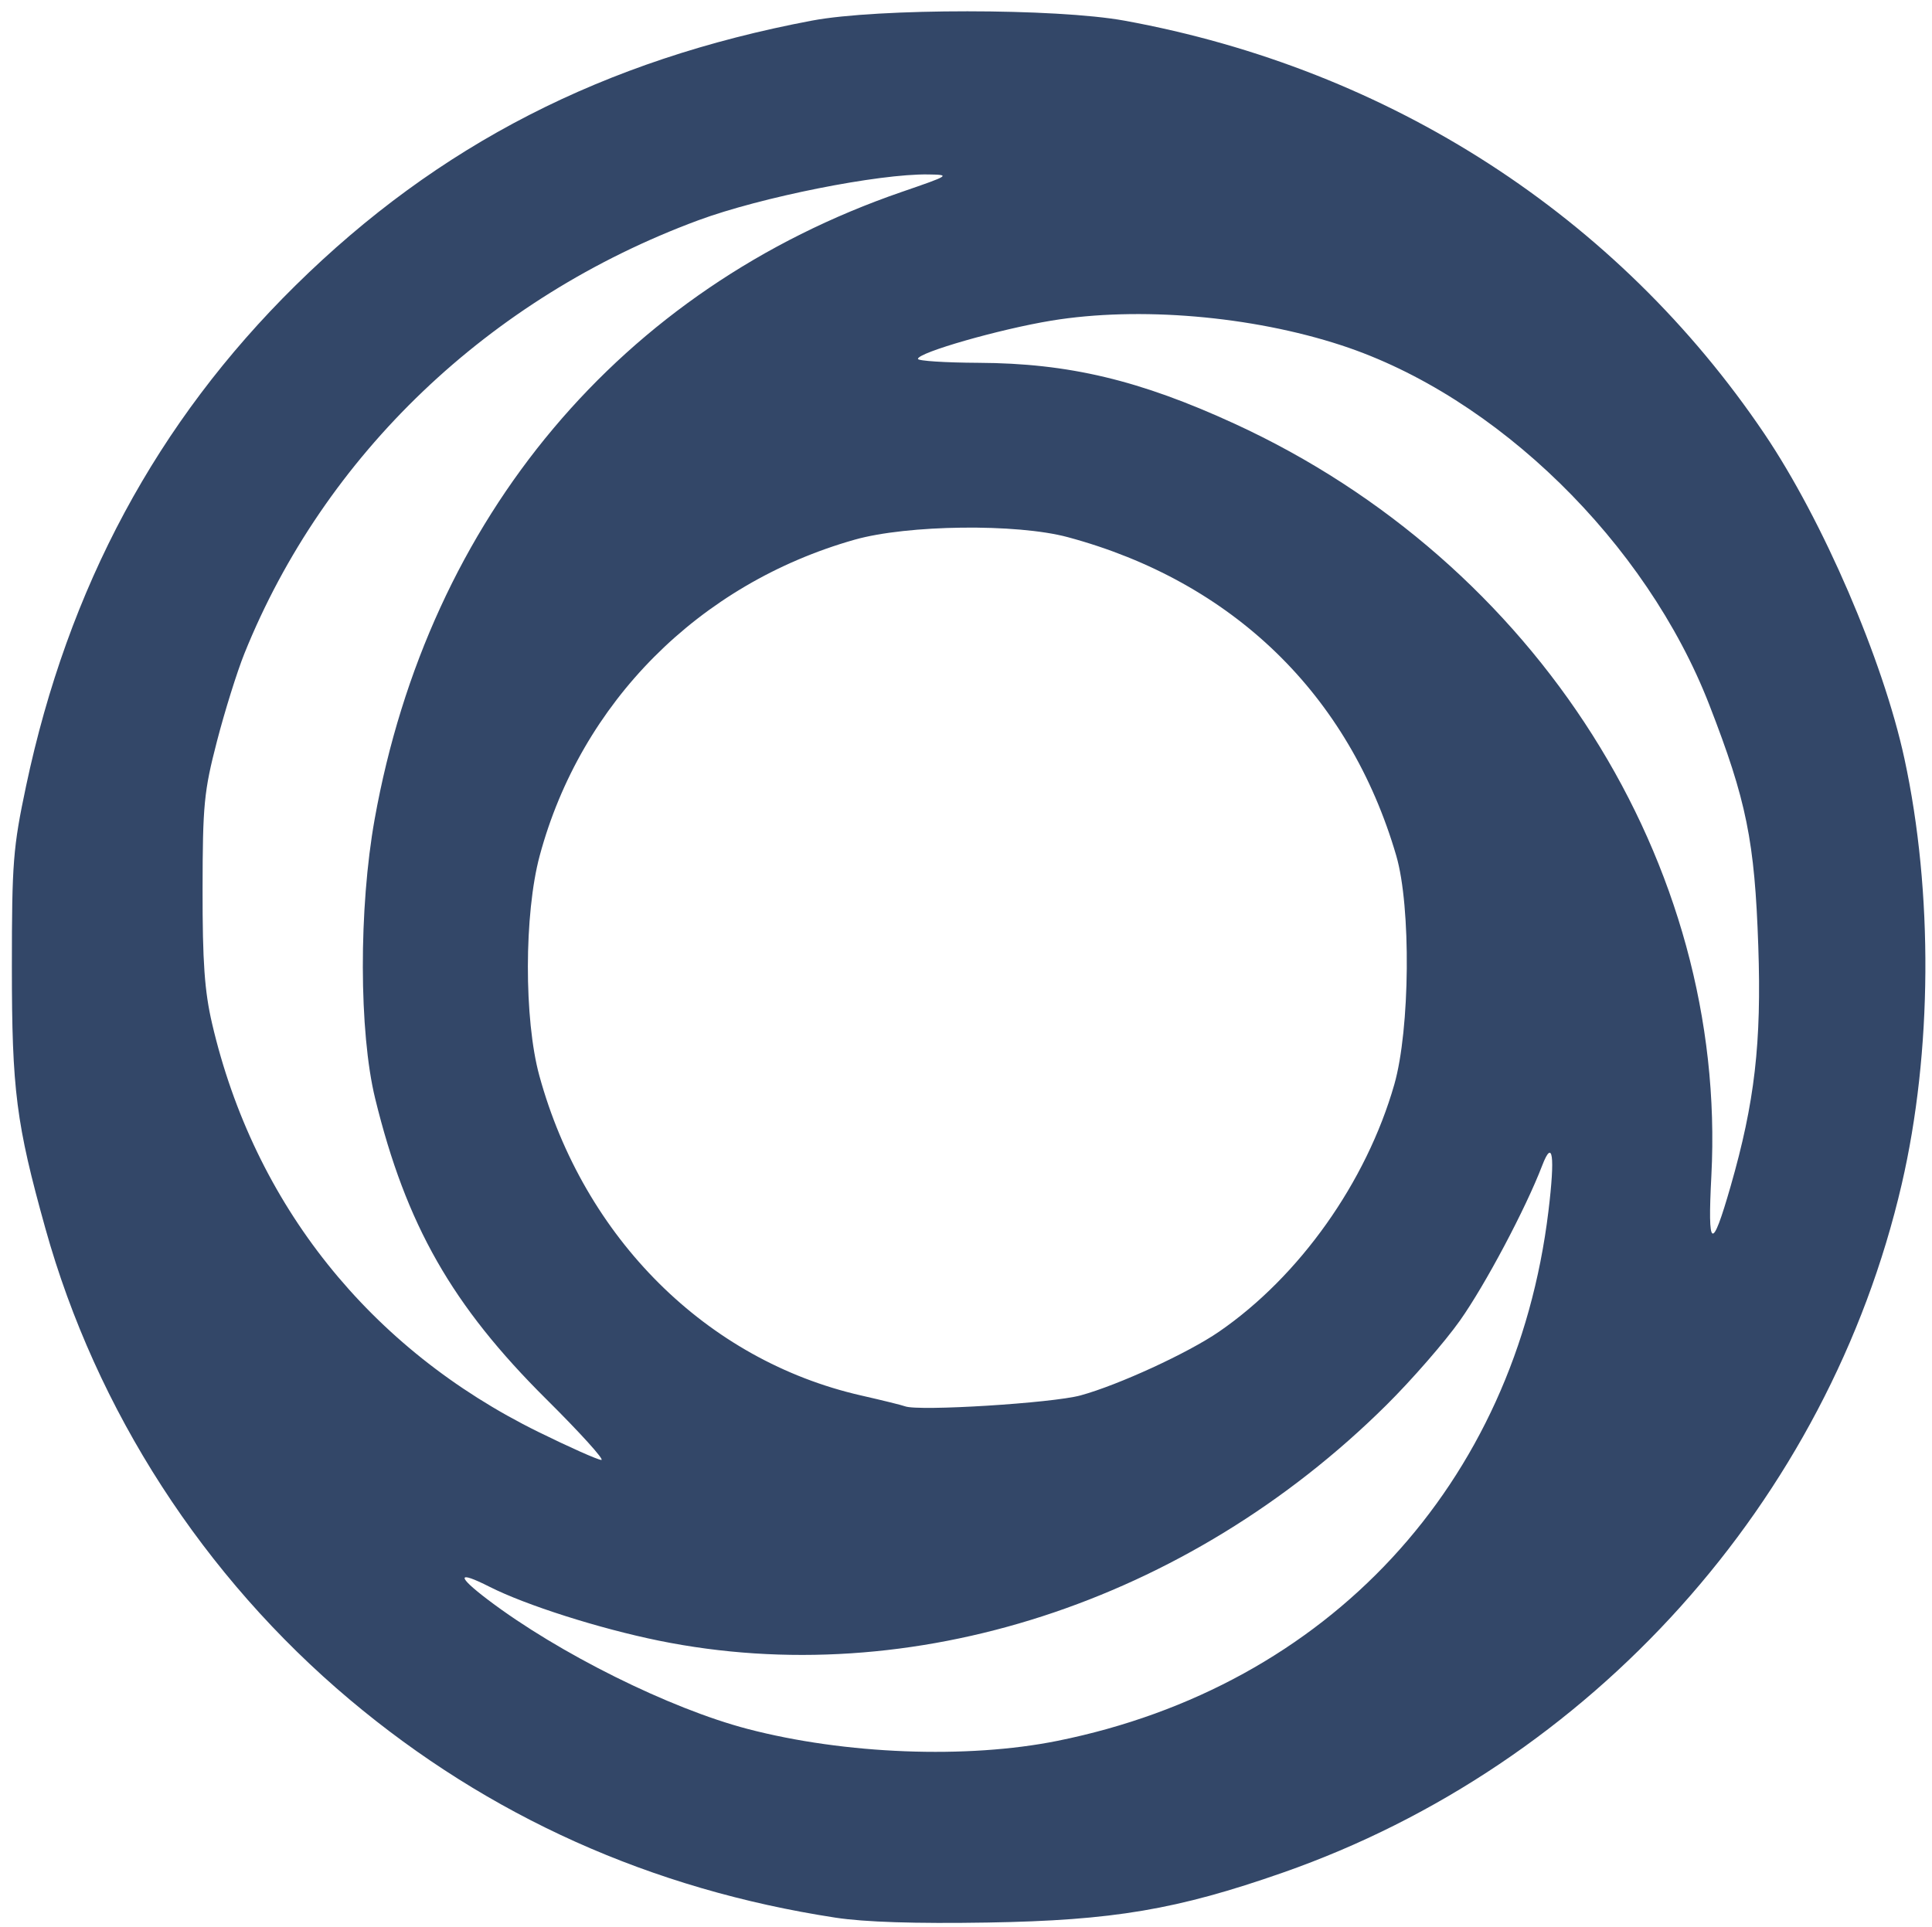
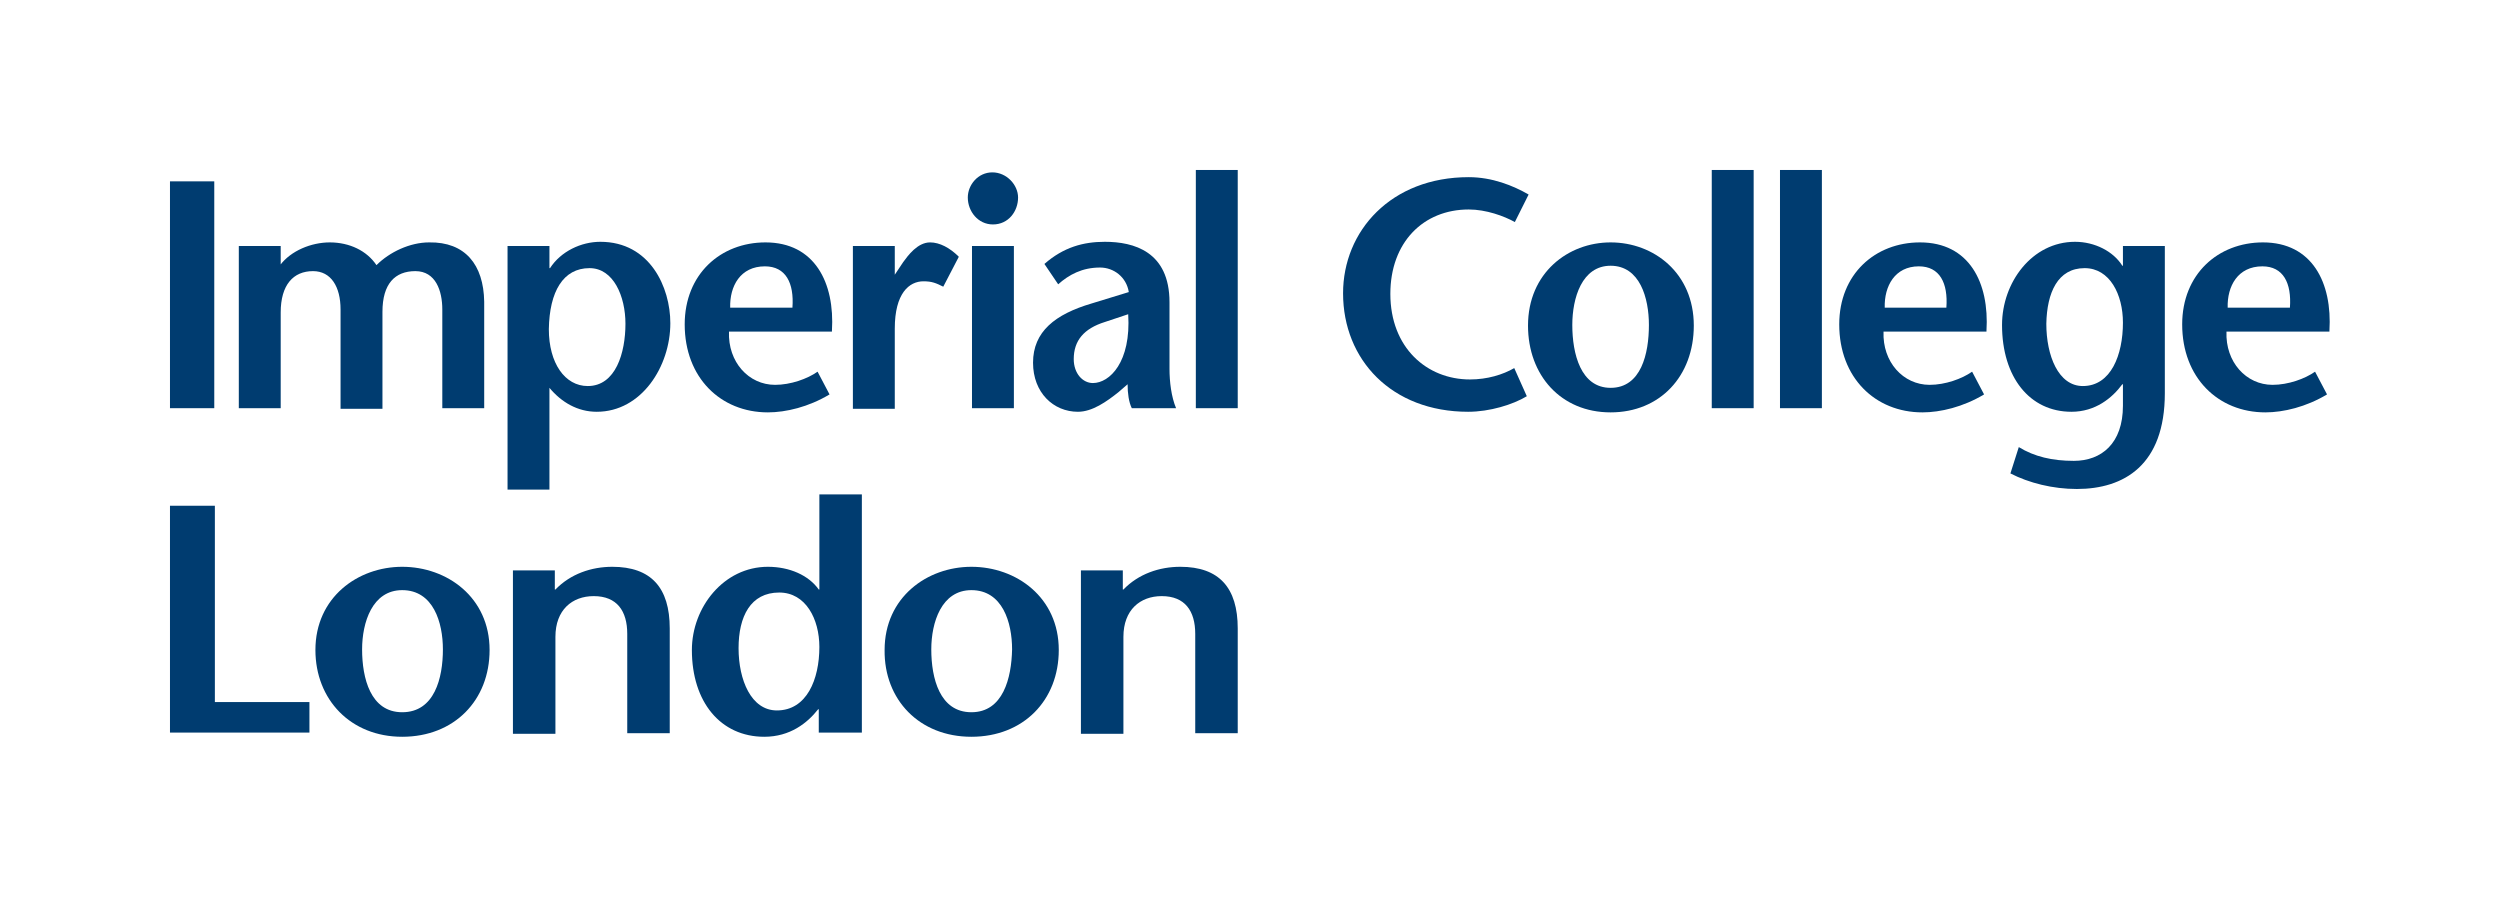
- <svg xmlns="http://www.w3.org/2000/svg" version="1.1" id="svg1" width="374" height="373" viewBox="0 0 374 373">
-   <g id="g1">
-     <path style="fill:#334768;fill-opacity:1" d="M 161.694,371.288 C 126.084,365.822 94.612,351.694 67.753,329.119 39.405,305.292 18.615,273.112 8.785,237.845 3.125,217.538 2.298,211.082 2.299,187.194 c 10e-4,-20.167 0.23,-23.083 2.747,-35 C 13.174,113.721 30.404,81.693 57.173,55.3 84.823,28.038 116.874,11.595 157.194,3.988 c 12.753,-2.406 47.29,-2.398 60.5,0.015 51.383,9.385 95.409,37.82 123.877,80.009 11.306,16.755 22.959,43.798 27.086,62.861 5.597,25.851 5.402,56.861 -0.519,82.407 -14.226,61.38 -60.084,112.403 -119.8,133.294 -20.477,7.164 -32.856,9.258 -57.145,9.666 -13.978,0.235 -23.842,-0.083 -29.5,-0.952 z m 43,-34.225 c 52.375,-10.56 88.638,-49.677 95.052,-102.532 1.309,-10.784 0.839,-14.205 -1.214,-8.843 -3.183,8.313 -11.016,23.077 -15.918,30.005 -2.919,4.125 -9.317,11.477 -14.218,16.338 -38.6,38.282 -92.01,55.582 -140.866,45.628 -11.523,-2.348 -25.757,-6.879 -32.766,-10.43 -6.325,-3.205 -6.442,-2.141 -0.278,2.535 13.631,10.339 35.155,21.045 50.241,24.991 18.823,4.923 42.482,5.833 59.966,2.308 z m -98.901,-66.119 c -18.29,-18.162 -27.191,-33.795 -33.168,-58.25 -3.144,-12.864 -3.188,-36.859 -0.1,-54.081 10.483,-58.46 47.718,-102.764 102.09,-121.472 9.293,-3.197 9.444,-3.298 5.079,-3.366 -9.598,-0.149 -32.416,4.4 -44.5,8.871 -40.522,14.995 -72.4,45.428 -87.889,83.907 -1.408,3.498 -3.8,11.148 -5.314,17 -2.504,9.672 -2.756,12.278 -2.776,28.64 -0.017,14.09 0.384,19.738 1.843,26 8.148,34.977 30.52,62.984 63.136,79.043 6.05,2.979 11.547,5.425 12.216,5.436 0.669,0.011 -4.109,-5.267 -10.617,-11.73 z m 103.401,-0.773 c 7.334,-2.01 20.784,-8.201 26.779,-12.325 15.591,-10.727 28.524,-28.966 33.936,-47.86 3.055,-10.665 3.262,-34.43 0.386,-44.291 -9.098,-31.201 -31.671,-53.097 -63.601,-61.694 -9.878,-2.66 -31.021,-2.406 -41.259,0.495 -30.091,8.526 -52.976,31.5 -60.964,61.2 -3.017,11.216 -3.049,31.68 -0.068,42.565 8.618,31.466 32.415,55.124 62.291,61.927 4.125,0.939 7.95,1.883 8.5,2.097 2.569,1.001 28.524,-0.612 34,-2.113 z m 125.82,-40.477 c 4.673,-16.256 5.999,-27.762 5.359,-46.49 -0.697,-20.397 -2.279,-28.189 -9.49,-46.752 -12.215,-31.443 -41.174,-59.751 -71.189,-69.586 -17.4,-5.702 -39.254,-7.564 -56.156,-4.786 -10.046,1.651 -25.845,6.18 -25.843,7.408 7.6e-4,0.389 5.288,0.73 11.75,0.76 17.447,0.079 31.176,3.348 49.568,11.802 58.475,26.879 95.422,85.186 92.275,145.623 -0.745,14.309 0.068,14.75 3.726,2.022 z" id="path1" />
-   </g>
+ <svg xmlns="http://www.w3.org/2000/svg" version="1.1" id="Layer_1" x="0px" y="0px" viewBox="0 0 417.7 150.7" style="enable-background:new 0 0 417.7 150.7;" xml:space="preserve">
+   <style type="text/css">
+ 	.st0{fill:#003C70;}
+ </style>
+   <path class="st0" d="M28.4,68.2V30.3h7.4v37.9H28.4z" />
+   <path class="st0" d="M46.7,44.3h0.1c1.8-2.4,5.2-3.8,8.3-3.8c3.3,0,6.2,1.4,7.8,3.8c2.2-2.2,5.6-3.8,8.8-3.8c6-0.1,9.1,3.7,9.2,9.9  v17.8h-7V51.7c0-3.1-1.1-6.4-4.5-6.4c-3.4,0-5.5,2.1-5.5,6.8v16.2h-7V51.7c0-3.8-1.6-6.4-4.6-6.4c-3.3,0-5.4,2.3-5.4,6.9v16h-7V41.1  h7V44.3z" />
+   <path class="st0" d="M98.5,44.8c4,0,6,4.7,6,9.3c0,4.8-1.6,10.4-6.3,10.4c-3.8,0-6.5-3.8-6.5-9.5C91.8,48.7,94.1,44.8,98.5,44.8z   M91.8,41.1h-7v40.7h7V64.8c2,2.4,4.7,4,7.9,4c7.5,0,12.3-7.6,12.3-14.8c0-6-3.4-13.6-11.7-13.6c-3.2,0-6.6,1.6-8.4,4.4h-0.1V41.1z" />
+   <path class="st0" d="M122,51.4c-0.1-3.6,1.7-6.9,5.8-6.9c3.5,0,4.9,2.8,4.6,6.9H122z M139,55.3c0.5-8.1-2.9-14.8-11.1-14.8  c-7.5,0-13.5,5.3-13.5,13.7c0,8.9,6,14.7,13.9,14.7c3,0,6.8-0.9,10.3-3l-2-3.8c-1.7,1.2-4.5,2.2-7.1,2.2c-4.4,0-7.9-3.8-7.7-8.9H139  z" />
+   <path class="st0" d="M149.4,45.9h0.1l1.4-2.1c0.8-1.1,2.4-3.3,4.5-3.3c1.6,0,3.3,0.9,4.8,2.4l-2.6,5c-1.2-0.6-1.9-0.9-3.3-0.9  c-2.4,0-4.8,2-4.8,7.9v13.4h-7V41.1h7V45.9z" />
+   <path class="st0" d="M169.4,41.1v27.1h-7V41.1H169.4z M161.7,33c0-2.1,1.7-4.2,4.1-4.2c2.4,0,4.3,2.1,4.3,4.2c0,2.3-1.6,4.5-4.2,4.5  C163.4,37.5,161.7,35.3,161.7,33z" />
+   <path class="st0" d="M188.5,52.5c0.5,8-3.1,11.5-5.9,11.5c-1.7,0-3.2-1.6-3.2-4c0-3.1,1.7-5.1,5.2-6.2L188.5,52.5z M188.4,64.2  c0,1.5,0.2,3,0.7,4h7.4c-0.8-1.9-1.1-4.4-1.1-6.6V50.5c0-8.5-6-10.1-10.8-10.1c-3.6,0-6.9,0.9-10.1,3.7l2.3,3.4c1.8-1.6,4-2.8,7-2.8  c2.3,0,4.4,1.6,4.8,4.1l-6.2,1.9c-6.1,1.8-9.8,4.7-9.8,9.9c0,5,3.4,8.2,7.5,8.2c2.4,0,4.8-1.7,6.8-3.3L188.4,64.2z" />
+   <path class="st0" d="M199.8,68.2V28.4h7v39.8H199.8z" />
+   <path class="st0" d="M253.1,37.1c-1.8-1-4.8-2.1-7.7-2.1c-7.6,0-13.1,5.5-13.1,14.1c0,9,6.1,14.3,13.3,14.3c2.9,0,5.5-0.8,7.4-1.9  l2.1,4.7c-2.3,1.4-6.2,2.6-9.8,2.6c-12.8,0-20.9-8.7-20.9-19.8c0-10.4,8-19.4,21-19.4c3.9,0,7.4,1.4,10,2.9L253.1,37.1z" />
+   <path class="st0" d="M269.1,64.8c-5,0-6.4-5.7-6.4-10.5c0-4.5,1.6-9.9,6.4-9.9c4.9,0,6.4,5.4,6.4,9.9  C275.5,59.1,274.2,64.8,269.1,64.8z M269.1,68.9c8.3,0,13.9-6.1,13.9-14.5c0-8.8-6.7-13.9-13.9-13.9c-7.1,0-13.8,5.1-13.8,13.9  C255.3,62.7,260.8,68.9,269.1,68.9z" />
+   <path class="st0" d="M286,68.2V28.4h7v39.8H286z" />
+   <path class="st0" d="M297.4,68.2V28.4h7v39.8H297.4z" />
+   <path class="st0" d="M314.9,51.4c-0.1-3.6,1.7-6.9,5.7-6.9c3.5,0,4.9,2.8,4.6,6.9H314.9z M331.9,55.3c0.5-8.1-2.9-14.8-11.1-14.8  c-7.5,0-13.5,5.3-13.5,13.7c0,8.9,6,14.7,13.9,14.7c3,0,6.8-0.9,10.3-3l-2-3.8c-1.7,1.2-4.5,2.2-7.1,2.2c-4.4,0-7.9-3.8-7.7-8.9  H331.9z" />
+   <path class="st0" d="M372.2,51.4c-0.1-3.6,1.7-6.9,5.8-6.9c3.5,0,4.9,2.8,4.6,6.9H372.2z M389.2,55.3c0.5-8.1-2.9-14.8-11.1-14.8  c-7.5,0-13.5,5.3-13.5,13.7c0,8.9,6,14.7,13.9,14.7c3,0,6.8-0.9,10.3-3l-2-3.8c-1.7,1.2-4.5,2.2-7.1,2.2c-4.4,0-7.9-3.8-7.7-8.9  H389.2z" />
+   <path class="st0" d="M348.3,44.8c4.2,0,6.4,4.4,6.4,9.1c0,5.4-2,10.6-6.7,10.6c-4.1,0-6.1-5.1-6.1-10.4  C342,48.9,343.8,44.8,348.3,44.8z M361.7,41.1h-7v3.3h-0.1c-1.5-2.4-4.6-4-7.9-4c-7.2,0-12.2,6.8-12.2,13.9  c0,8.7,4.6,14.5,11.6,14.5c4,0,6.8-2.3,8.5-4.6h0.1v3.6c0,6.3-3.6,9.2-8.2,9.2c-3.6,0-6.6-0.7-9.2-2.3l-1.4,4.4  c3.1,1.6,7.1,2.6,11.1,2.6c7.9,0,14.7-4,14.7-16V41.1z" />
+   <path class="st0" d="M28.4,84.5h7.5v32.8h15.8v5.1H28.4V84.5z" />
+   <path class="st0" d="M92.8,98.5c2.5-2.6,6-3.8,9.5-3.8c6.5,0,9.6,3.5,9.6,10.3v17.5h-7.1v-16.6c0-3.8-1.7-6.3-5.6-6.3  c-3.6,0-6.4,2.3-6.4,6.8v16.2h-7.1V95.3h7V98.5z" />
+   <path class="st0" d="M130.2,99c4.4,0,6.7,4.4,6.7,9.1c0,5.4-2.1,10.6-7.1,10.6c-4.3,0-6.4-5.1-6.4-10.4S125.4,99,130.2,99z   M136.9,122.4h7.1V82.6h-7.1v15.9h-0.1c-1.7-2.4-4.9-3.8-8.5-3.8c-7.4,0-12.7,6.8-12.7,13.9c0,8.7,4.8,14.5,12.1,14.5  c4.3,0,7.2-2.3,9-4.6h0.1V122.4z" />
+   <path class="st0" d="M162.3,119c-5.3,0-6.7-5.7-6.7-10.5c0-4.5,1.7-9.9,6.7-9.9c5.2,0,6.8,5.4,6.8,9.9  C169,113.3,167.6,119,162.3,119z M162.3,123.1c8.7,0,14.6-6.1,14.6-14.5c0-8.8-7.1-13.9-14.6-13.9c-7.4,0-14.5,5.1-14.5,13.9  C147.7,116.9,153.6,123.1,162.3,123.1z" />
+   <path class="st0" d="M187.7,98.5c2.5-2.6,6-3.8,9.5-3.8c6.5,0,9.6,3.5,9.6,10.3v17.5h-7.1v-16.6c0-3.8-1.7-6.3-5.6-6.3  c-3.6,0-6.4,2.3-6.4,6.8v16.2h-7.1V95.3h7V98.5z" />
+   <path class="st0" d="M67.2,119c-5.3,0-6.7-5.7-6.7-10.5c0-4.5,1.7-9.9,6.7-9.9c5.2,0,6.8,5.4,6.8,9.9C74,113.3,72.6,119,67.2,119z   M67.2,123.1c8.7,0,14.6-6.1,14.6-14.5c0-8.8-7.1-13.9-14.6-13.9c-7.4,0-14.5,5.1-14.5,13.9C52.7,116.9,58.6,123.1,67.2,123.1z" />
</svg>
